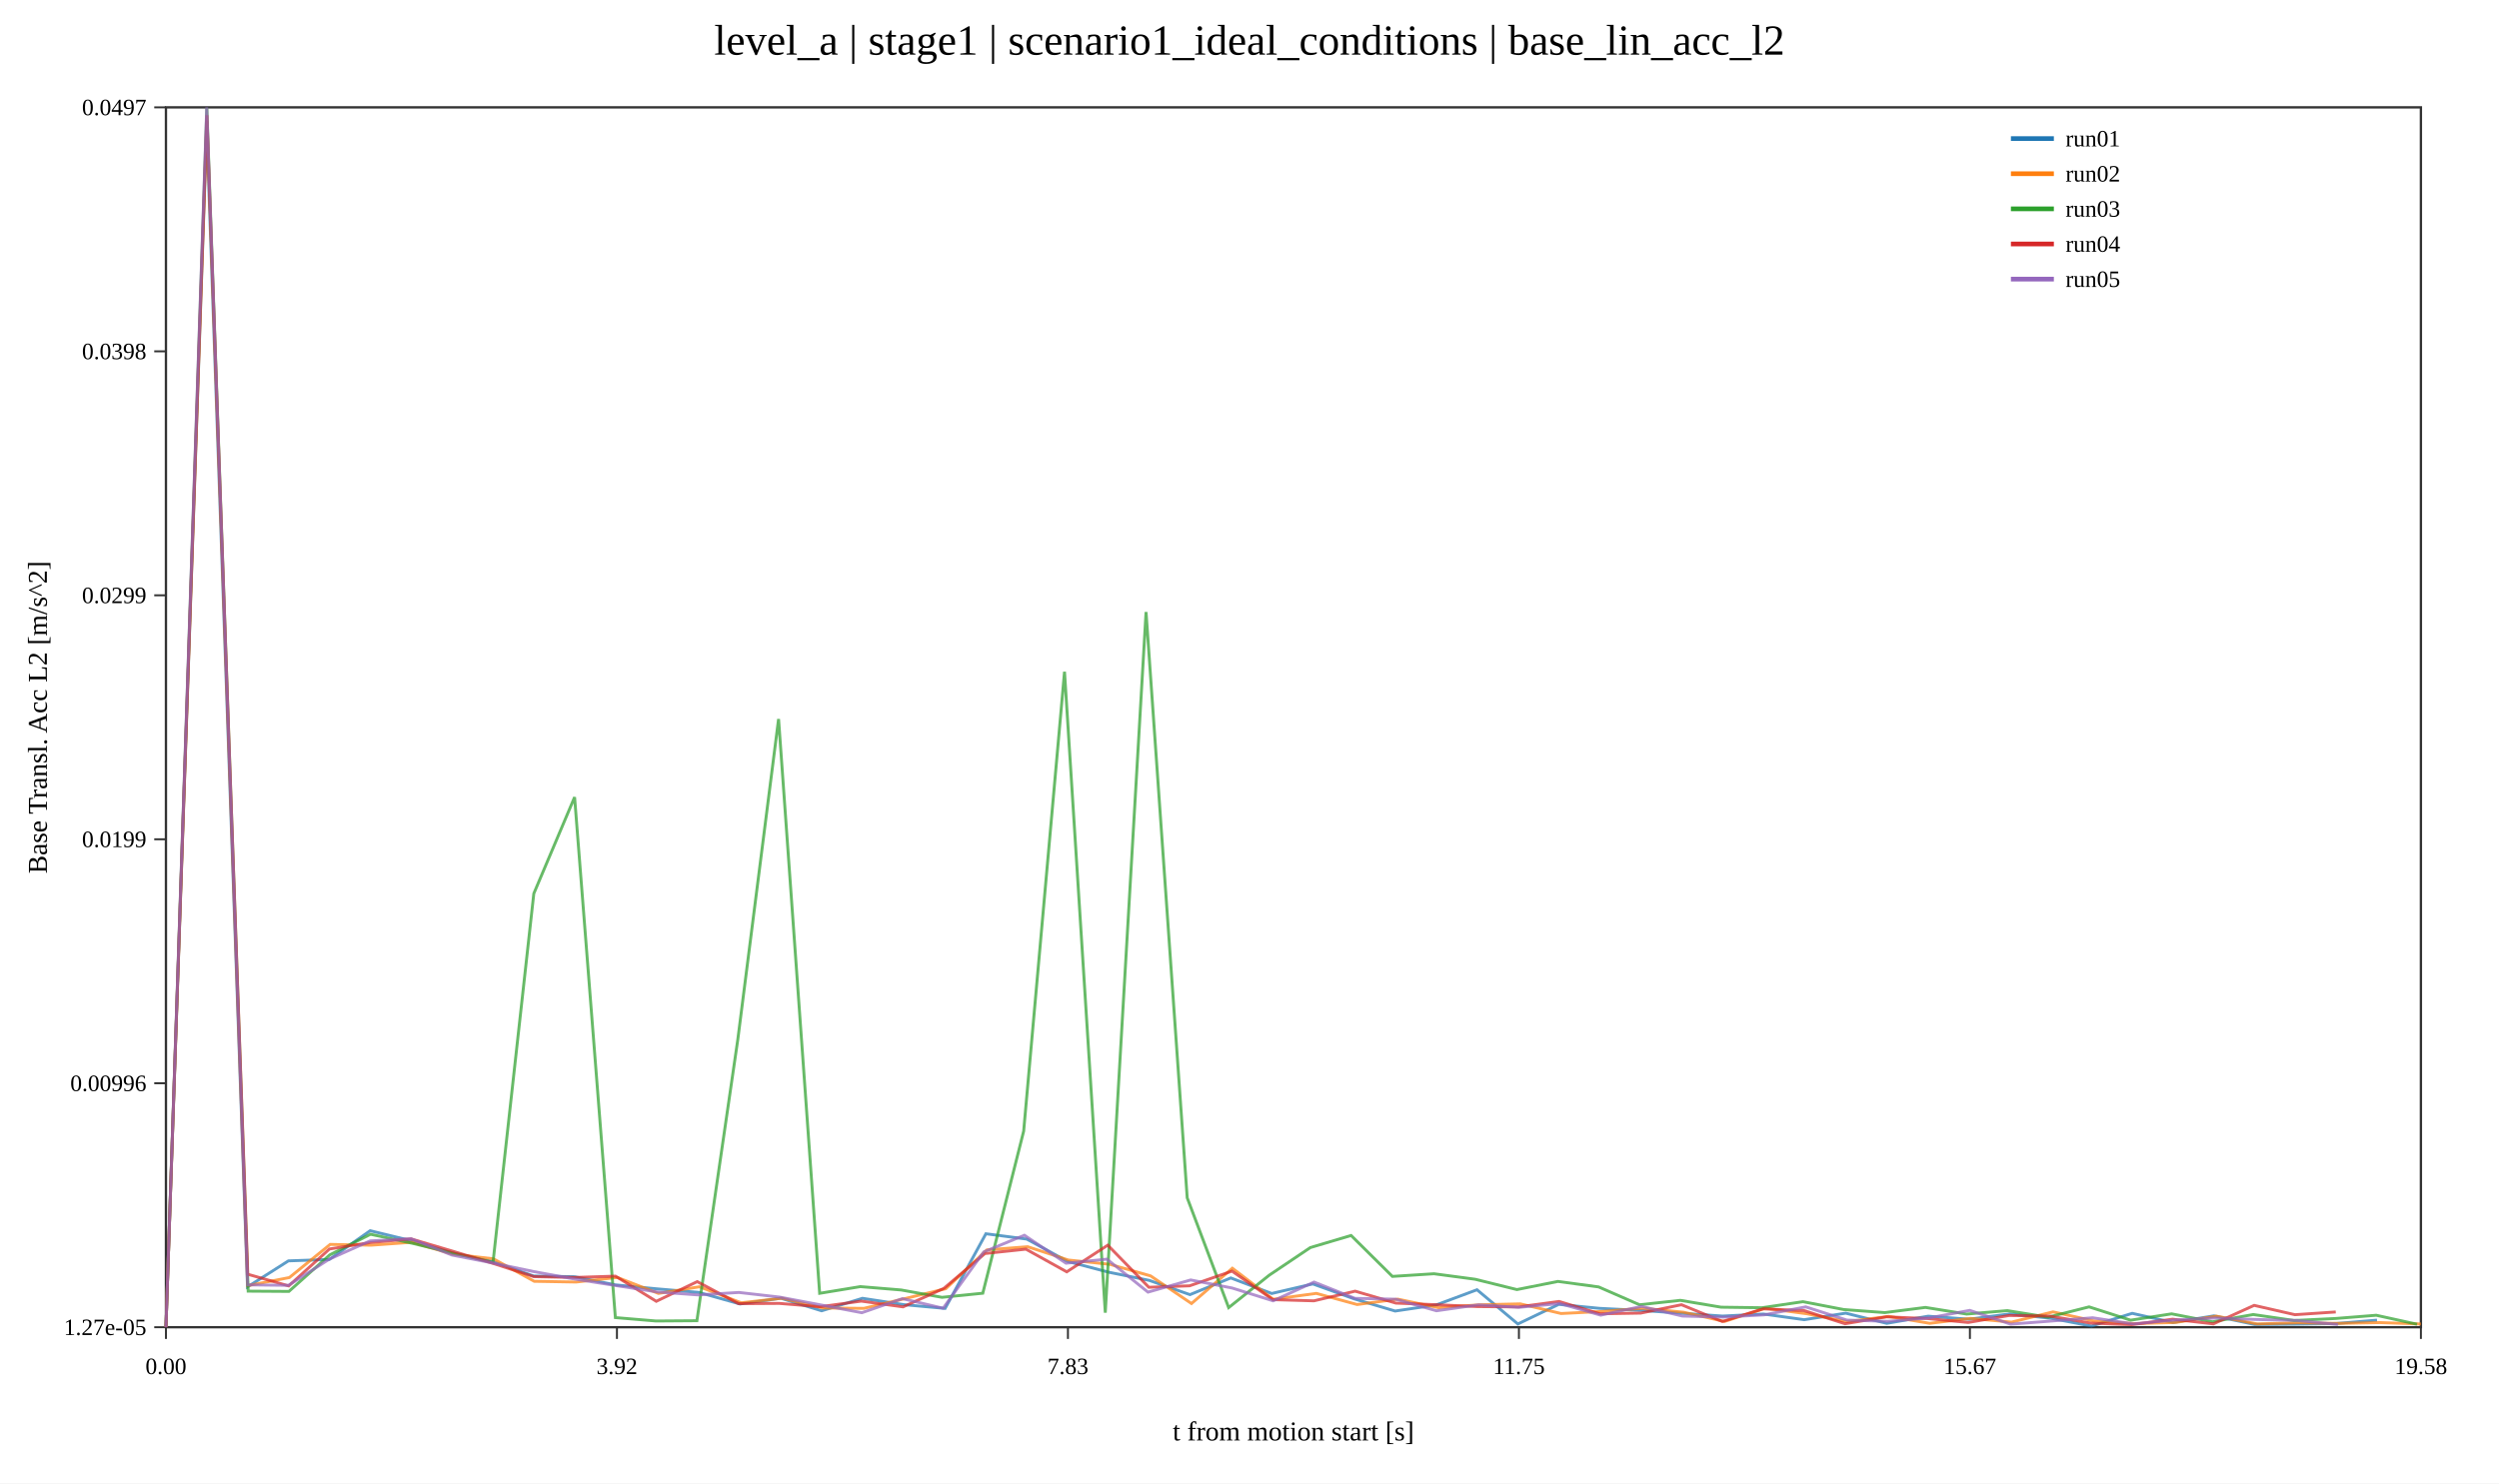
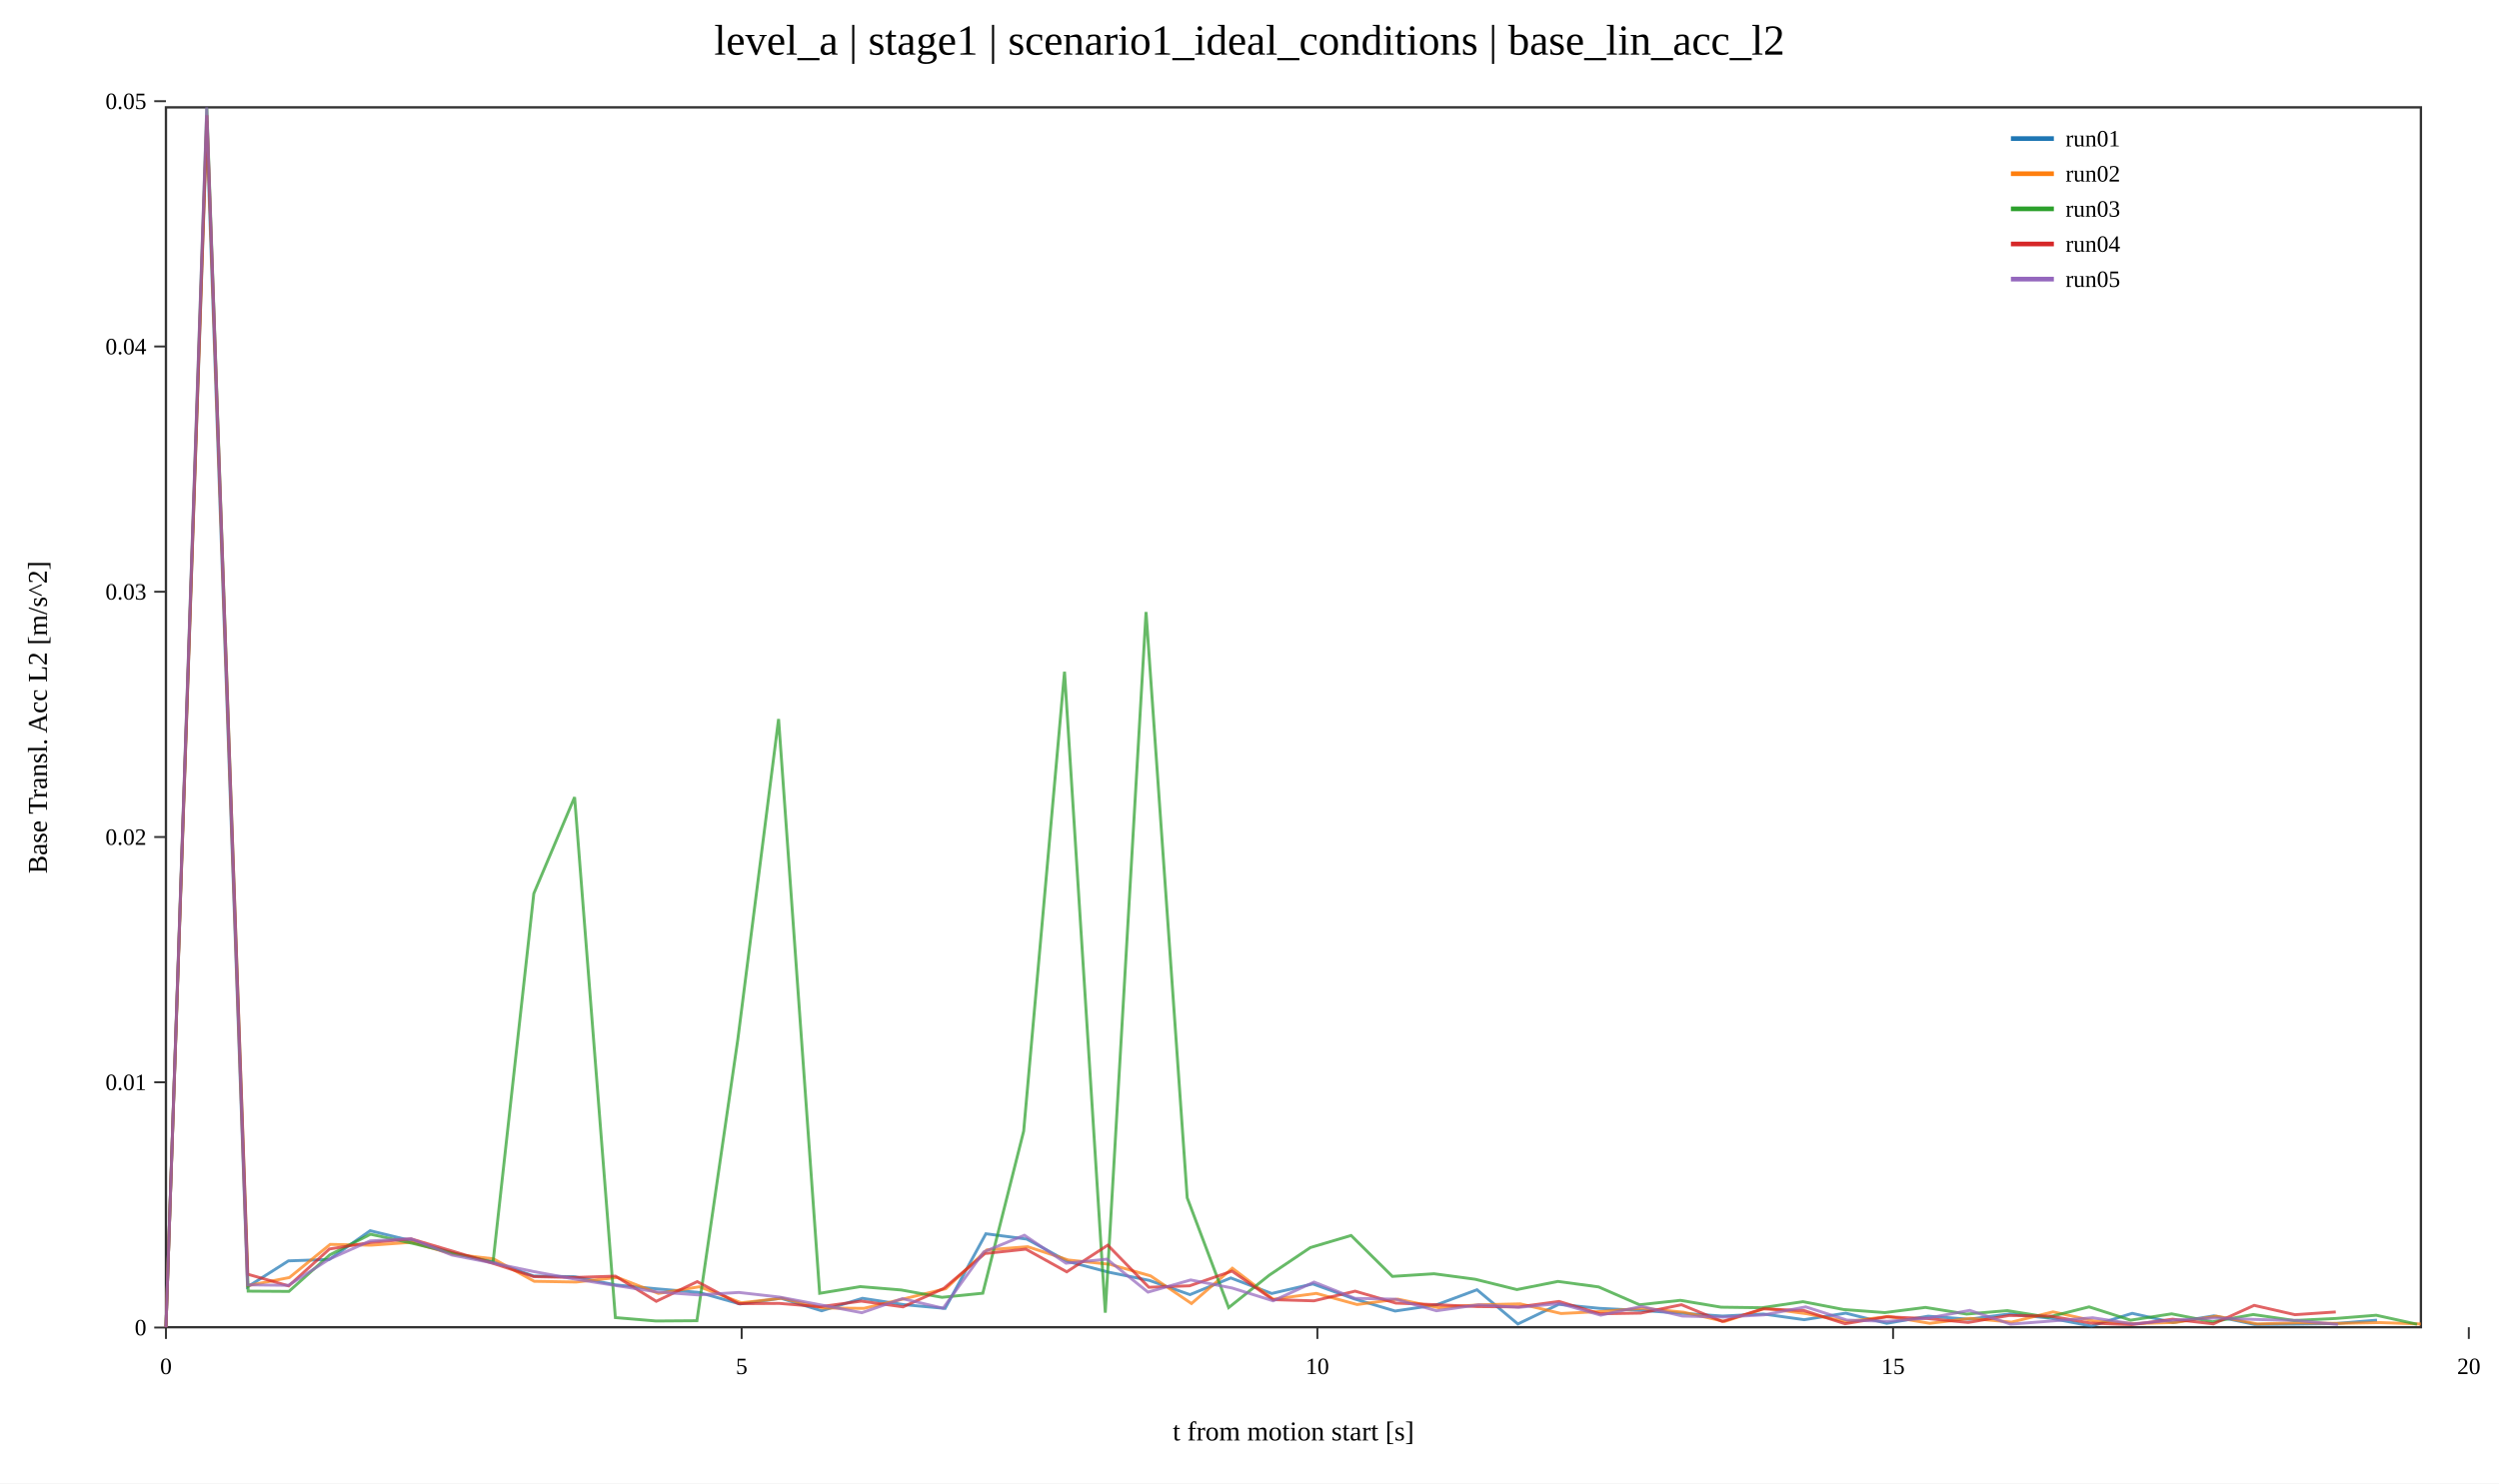
<svg xmlns="http://www.w3.org/2000/svg" width="1280" height="760">
  <rect x="0" y="0" width="100%" height="100%" fill="white" />
  <text x="640.0" y="28" text-anchor="middle" font-size="22">level_a | stage1 | scenario1_ideal_conditions | base_lin_acc_l2</text>
  <rect x="85" y="55" width="1155" height="625" fill="none" stroke="#333" stroke-width="1.2" />
  <line x1="85.00" y1="680.00" x2="85.00" y2="686.00" stroke="#333" />
-   <text x="85.00" y="704.00" text-anchor="middle" font-size="12">0.00</text>
-   <line x1="316.00" y1="680.00" x2="316.00" y2="686.00" stroke="#333" />
-   <text x="316.00" y="704.00" text-anchor="middle" font-size="12">3.92</text>
-   <line x1="547.00" y1="680.00" x2="547.00" y2="686.00" stroke="#333" />
-   <text x="547.00" y="704.00" text-anchor="middle" font-size="12">7.83</text>
-   <line x1="778.00" y1="680.00" x2="778.00" y2="686.00" stroke="#333" />
-   <text x="778.00" y="704.00" text-anchor="middle" font-size="12">11.75</text>
-   <line x1="1009.00" y1="680.00" x2="1009.00" y2="686.00" stroke="#333" />
-   <text x="1009.00" y="704.00" text-anchor="middle" font-size="12">15.67</text>
-   <line x1="1240.00" y1="680.00" x2="1240.00" y2="686.00" stroke="#333" />
-   <text x="1240.00" y="704.00" text-anchor="middle" font-size="12">19.58</text>
-   <line x1="79.00" y1="680.00" x2="85.00" y2="680.00" stroke="#333" />
-   <text x="75.00" y="684.00" text-anchor="end" font-size="12">1.27e-05</text>
-   <line x1="79.00" y1="555.00" x2="85.00" y2="555.00" stroke="#333" />
-   <text x="75.00" y="559.00" text-anchor="end" font-size="12">0.00996</text>
-   <line x1="79.00" y1="430.00" x2="85.00" y2="430.00" stroke="#333" />
-   <text x="75.00" y="434.00" text-anchor="end" font-size="12">0.0199</text>
-   <line x1="79.00" y1="305.00" x2="85.00" y2="305.00" stroke="#333" />
-   <text x="75.00" y="309.00" text-anchor="end" font-size="12">0.0299</text>
-   <line x1="79.00" y1="180.00" x2="85.00" y2="180.00" stroke="#333" />
-   <text x="75.00" y="184.00" text-anchor="end" font-size="12">0.0398</text>
-   <line x1="79.00" y1="55.00" x2="85.00" y2="55.00" stroke="#333" />
-   <text x="75.00" y="59.00" text-anchor="end" font-size="12">0.0497</text>
+   <text x="85.00" y="704.00" text-anchor="middle" font-size="12">0</text>
+   <line x1="379.88" y1="680.00" x2="379.88" y2="686.00" stroke="#333" />
+   <text x="379.88" y="704.00" text-anchor="middle" font-size="12">5</text>
+   <line x1="674.77" y1="680.00" x2="674.77" y2="686.00" stroke="#333" />
+   <text x="674.77" y="704.00" text-anchor="middle" font-size="12">10</text>
+   <line x1="969.65" y1="680.00" x2="969.65" y2="686.00" stroke="#333" />
+   <text x="969.65" y="704.00" text-anchor="middle" font-size="12">15</text>
+   <line x1="1264.54" y1="680.00" x2="1264.54" y2="686.00" stroke="#333" />
+   <text x="1264.54" y="704.00" text-anchor="middle" font-size="12">20</text>
+   <line x1="79.00" y1="680.16" x2="85.00" y2="680.16" stroke="#333" />
+   <text x="75.00" y="684.16" text-anchor="end" font-size="12">0</text>
+   <line x1="79.00" y1="554.50" x2="85.00" y2="554.50" stroke="#333" />
+   <text x="75.00" y="558.50" text-anchor="end" font-size="12">0.01</text>
+   <line x1="79.00" y1="428.84" x2="85.00" y2="428.84" stroke="#333" />
+   <text x="75.00" y="432.84" text-anchor="end" font-size="12">0.02</text>
+   <line x1="79.00" y1="303.18" x2="85.00" y2="303.18" stroke="#333" />
+   <text x="75.00" y="307.18" text-anchor="end" font-size="12">0.03</text>
+   <line x1="79.00" y1="177.51" x2="85.00" y2="177.51" stroke="#333" />
+   <text x="75.00" y="181.51" text-anchor="end" font-size="12">0.04</text>
+   <line x1="79.00" y1="51.85" x2="85.00" y2="51.85" stroke="#333" />
+   <text x="75.00" y="55.85" text-anchor="end" font-size="12">0.05</text>
  <polyline points="85.00,679.91 105.87,65.37 126.77,659.34 147.73,646.00 168.66,645.28 189.59,630.55 210.60,635.65 231.54,641.91 252.43,646.40 273.34,653.75 294.29,654.12 315.22,658.29 336.35,660.32 358.00,662.16 379.02,668.09 399.96,665.14 420.84,671.58 441.76,665.18 463.14,668.45 484.09,670.36 504.98,632.11 525.92,634.84 546.80,646.28 567.75,651.78 588.63,655.99 609.51,663.30 630.42,654.75 651.38,662.71 672.44,657.81 693.59,665.46 714.59,671.70 735.56,668.61 756.53,660.80 777.46,678.33 798.43,668.28 819.32,670.33 840.26,671.37 861.35,672.82 882.28,674.28 903.22,673.23 924.13,676.14 945.39,672.79 966.39,678.01 987.61,674.34 1008.55,675.90 1029.45,673.16 1050.33,675.39 1071.25,679.40 1092.13,672.88 1113.03,677.58 1133.94,674.17 1154.84,678.58 1175.72,678.42 1196.62,678.09 1217.52,676.37" fill="none" stroke="#1f77b4" stroke-width="1.5" opacity="0.72" />
  <line x1="1030" y1="71" x2="1052" y2="71" stroke="#1f77b4" stroke-width="2.4" />
  <text x="1058" y="75" font-size="12">run01</text>
  <polyline points="85.00,679.93 105.95,61.81 126.83,658.72 148.21,654.55 169.12,637.56 190.02,637.97 210.92,636.48 231.85,642.54 252.74,644.95 273.64,656.47 295.11,656.84 316.22,654.49 337.27,662.68 358.27,659.27 379.65,667.47 400.61,665.13 421.51,670.14 442.48,670.33 463.45,665.34 484.45,660.25 505.51,640.37 526.37,638.75 547.23,645.57 568.46,647.76 589.37,653.71 610.29,667.86 631.22,649.77 652.11,665.67 674.21,662.66 695.13,668.37 716.00,665.61 736.89,670.00 757.80,668.50 778.72,668.03 799.59,672.97 820.47,671.93 841.45,670.26 862.39,672.31 883.31,677.04 904.26,670.25 925.19,673.06 946.14,677.11 967.44,674.44 988.40,678.00 1009.28,675.47 1030.33,677.39 1051.57,672.13 1072.48,676.76 1093.41,678.15 1114.36,677.55 1135.25,674.32 1156.15,678.30 1177.06,677.73 1198.10,678.03 1218.99,677.62 1240.00,678.33" fill="none" stroke="#ff7f0e" stroke-width="1.5" opacity="0.72" />
  <line x1="1030" y1="89" x2="1052" y2="89" stroke="#ff7f0e" stroke-width="2.4" />
  <text x="1058" y="93" font-size="12">run02</text>
  <polyline points="85.00,679.88 105.94,55.25 127.11,661.51 147.98,661.65 168.89,642.94 189.79,632.36 210.69,636.88 231.61,641.89 252.52,646.84 273.42,457.81 294.31,408.41 315.19,675.06 336.06,676.81 356.96,676.66 377.92,532.49 398.79,368.38 419.83,662.62 440.67,659.19 461.57,660.91 482.49,664.68 503.39,662.57 524.33,579.53 545.25,344.16 566.13,672.55 587.01,313.55 608.09,613.68 629.33,669.96 650.11,653.34 671.18,639.18 692.04,632.99 713.20,653.96 734.49,652.60 755.54,655.41 776.97,660.71 797.96,656.53 818.83,659.35 839.77,668.49 860.67,666.22 881.56,669.73 902.50,670.01 923.48,666.91 944.40,670.94 965.40,672.50 986.22,669.85 1007.32,673.25 1028.19,671.49 1049.07,674.86 1070.05,669.57 1091.33,676.39 1112.31,673.14 1133.25,677.21 1154.11,673.49 1175.09,676.55 1196.16,675.53 1217.11,673.86 1238.03,678.46" fill="none" stroke="#2ca02c" stroke-width="1.5" opacity="0.72" />
  <line x1="1030" y1="107" x2="1052" y2="107" stroke="#2ca02c" stroke-width="2.4" />
  <text x="1058" y="111" font-size="12">run03</text>
  <polyline points="85.00,680.00 105.96,59.03 126.91,652.85 147.89,658.83 168.76,639.91 189.66,636.61 210.58,634.75 231.58,640.95 252.50,647.28 273.40,654.07 294.29,654.51 315.23,653.82 336.15,666.72 357.12,656.63 378.32,667.92 399.19,667.79 420.08,669.50 441.16,666.62 462.55,669.57 483.44,660.10 504.51,642.23 525.47,640.00 546.40,651.62 567.41,637.96 588.44,659.53 609.32,658.78 631.04,651.25 651.94,665.87 673.01,666.47 694.10,661.52 714.98,667.64 735.89,668.47 756.79,669.42 777.70,669.59 798.56,666.79 819.46,673.11 840.37,672.76 861.27,668.47 882.18,677.06 903.07,670.58 924.03,671.47 945.04,678.21 966.22,674.68 987.23,675.55 1008.12,677.56 1029.06,673.99 1049.96,674.27 1070.95,677.89 1091.91,678.68 1112.81,675.88 1133.70,678.28 1154.59,668.80 1175.49,673.58 1196.39,672.17" fill="none" stroke="#d62728" stroke-width="1.5" opacity="0.72" />
  <line x1="1030" y1="125" x2="1052" y2="125" stroke="#d62728" stroke-width="2.4" />
  <text x="1058" y="129" font-size="12">run04</text>
  <polyline points="85.00,680.00 105.88,55.00 126.84,658.28 147.73,658.53 168.66,645.13 189.57,635.77 210.52,634.65 231.44,643.01 252.43,647.09 273.34,651.48 294.35,655.33 315.34,658.63 336.61,661.92 357.55,663.44 378.48,662.18 399.46,664.58 420.50,668.58 441.44,672.57 462.23,665.35 483.07,670.26 503.87,641.40 524.70,632.87 546.00,647.20 567.00,645.12 588.00,662.02 609.87,655.78 631.11,659.91 652.12,666.48 673.07,656.86 694.01,665.20 714.86,665.63 735.76,671.57 757.23,668.52 778.12,669.80 798.99,667.87 819.88,673.82 840.83,669.33 861.73,674.27 882.68,674.81 903.59,673.66 924.90,669.57 946.01,676.35 966.89,676.98 988.05,675.24 1008.93,671.36 1029.83,678.42 1050.83,676.82 1071.84,675.15 1092.72,678.30 1113.85,676.31 1134.65,675.28 1155.62,676.03 1176.58,676.52 1197.52,678.60" fill="none" stroke="#9467bd" stroke-width="1.5" opacity="0.72" />
  <line x1="1030" y1="143" x2="1052" y2="143" stroke="#9467bd" stroke-width="2.4" />
  <text x="1058" y="147" font-size="12">run05</text>
  <text x="662.5" y="738.0" text-anchor="middle" font-size="14">t from motion start [s]</text>
  <text x="24" y="367.5" font-size="14" transform="rotate(-90 24,367.5)" text-anchor="middle">Base Transl. Acc L2 [m/s^2]</text>
</svg>
